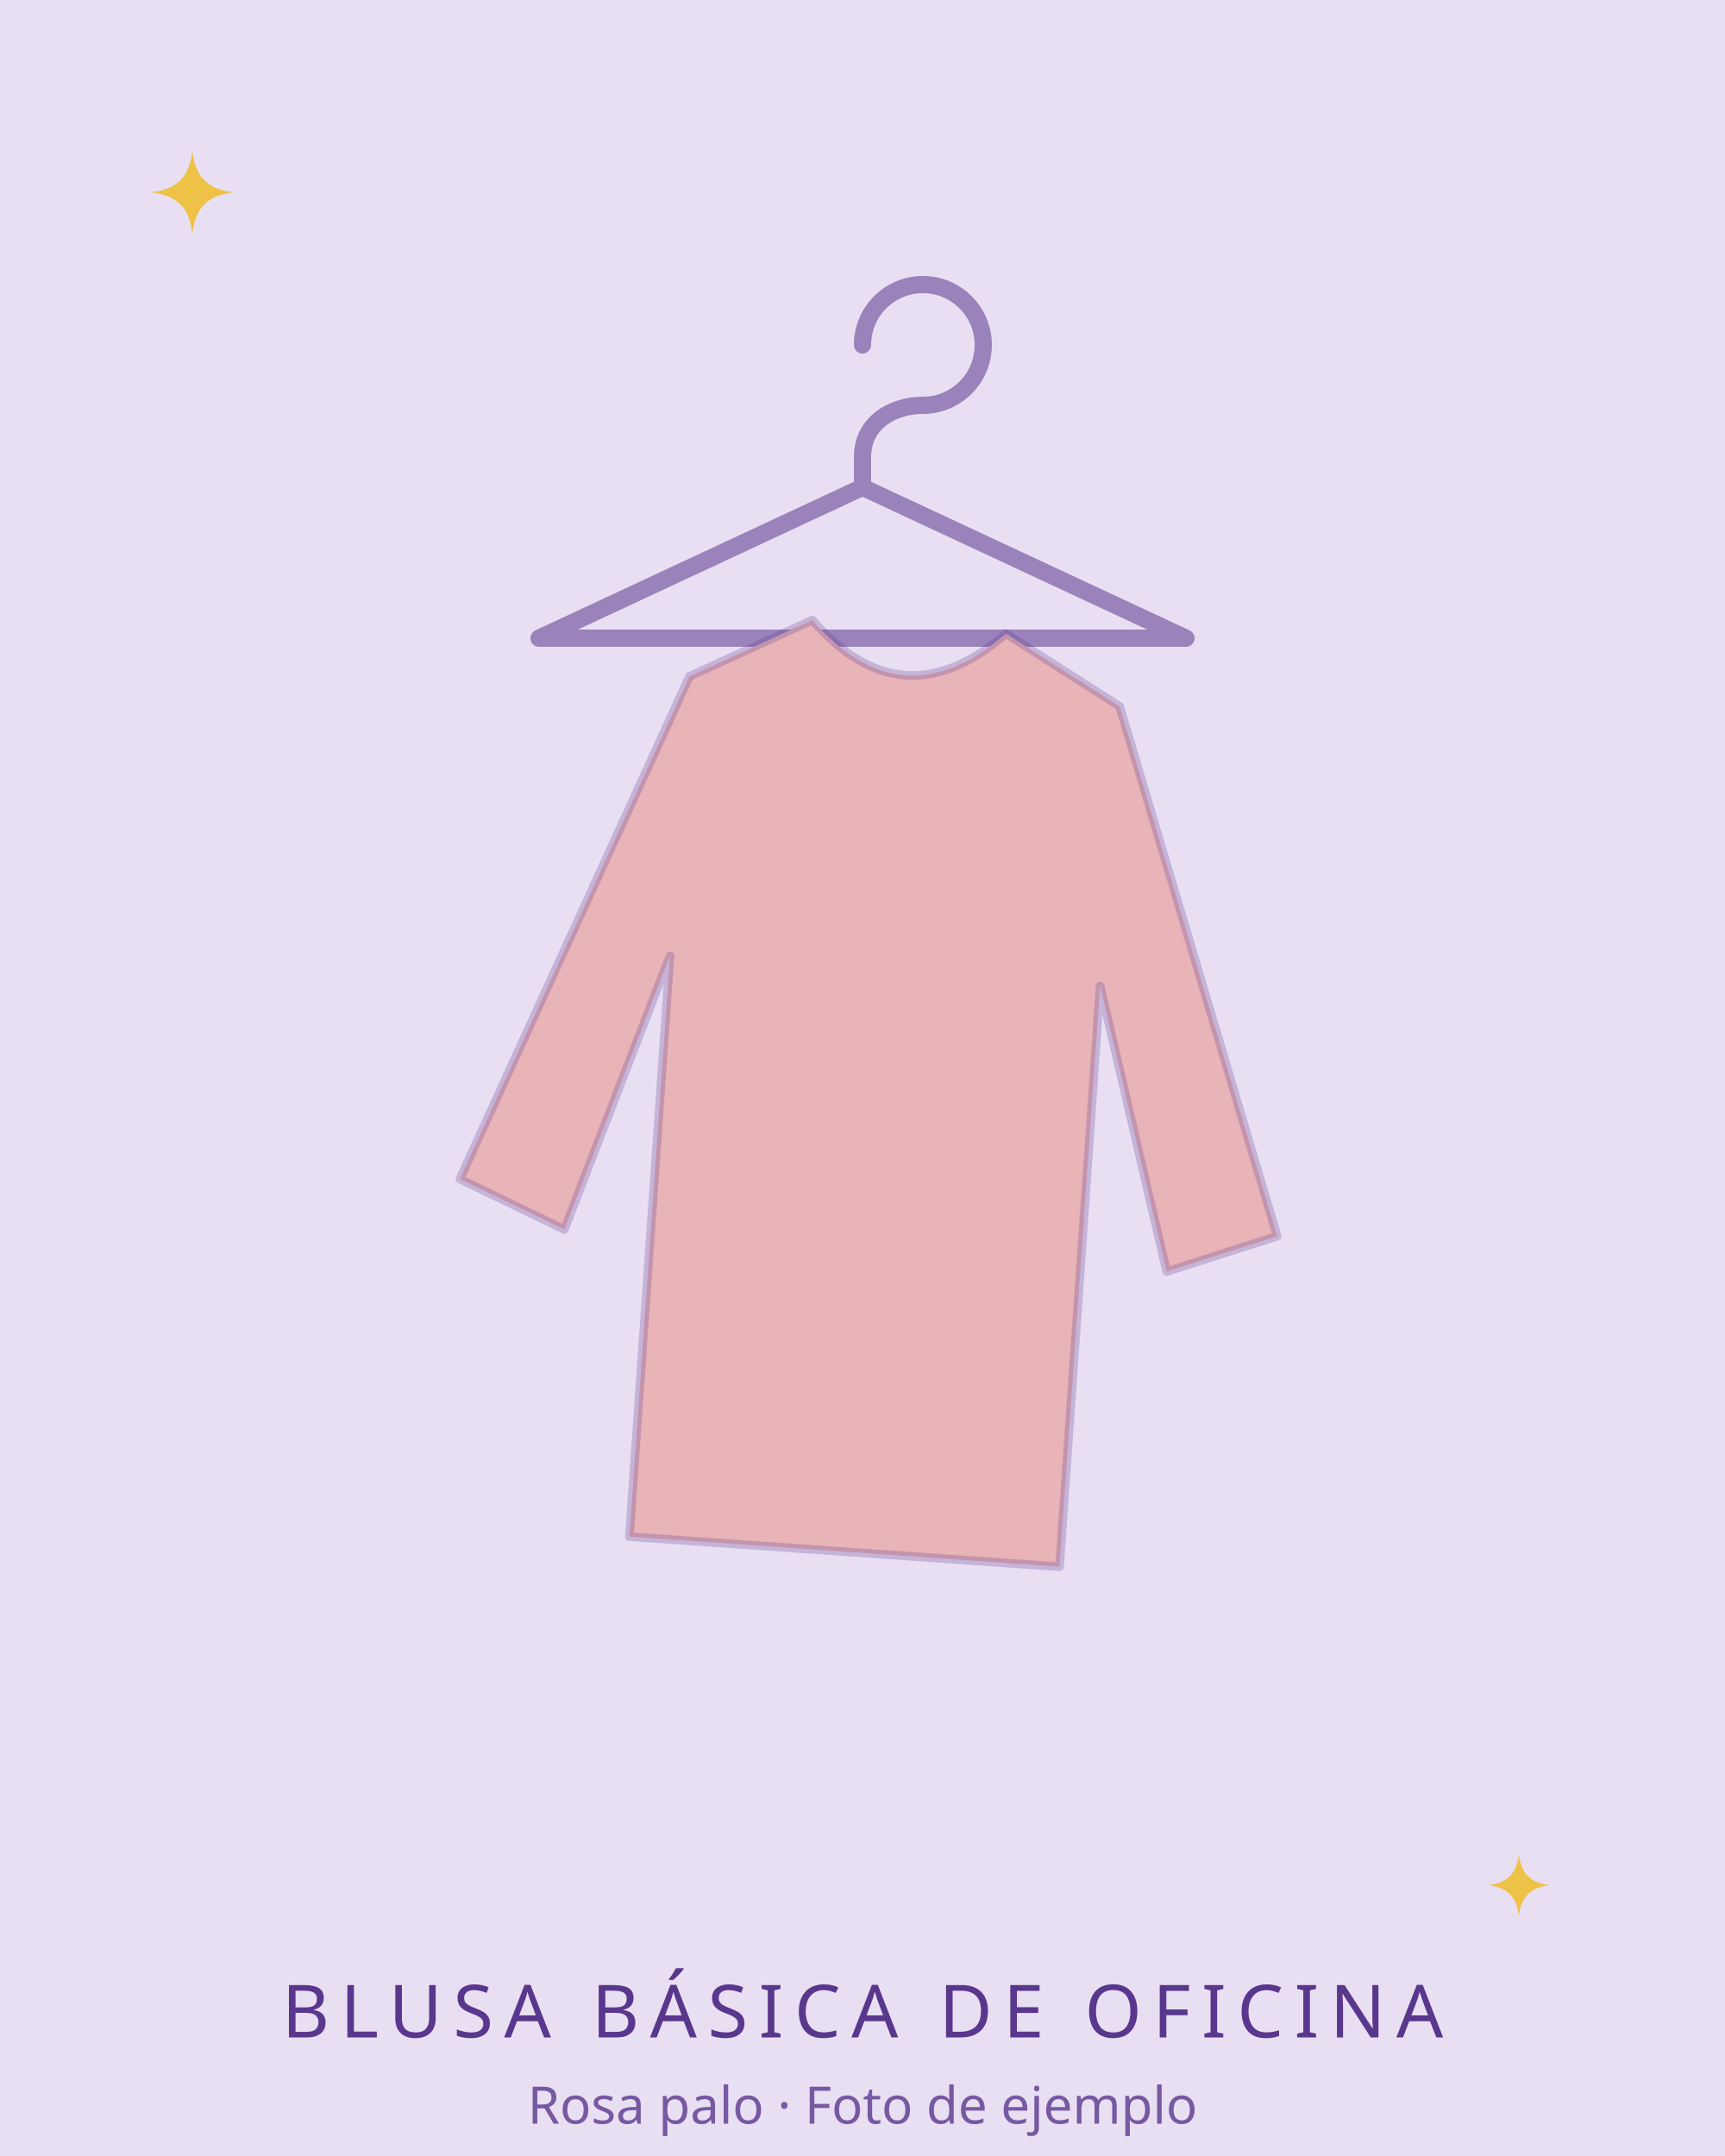
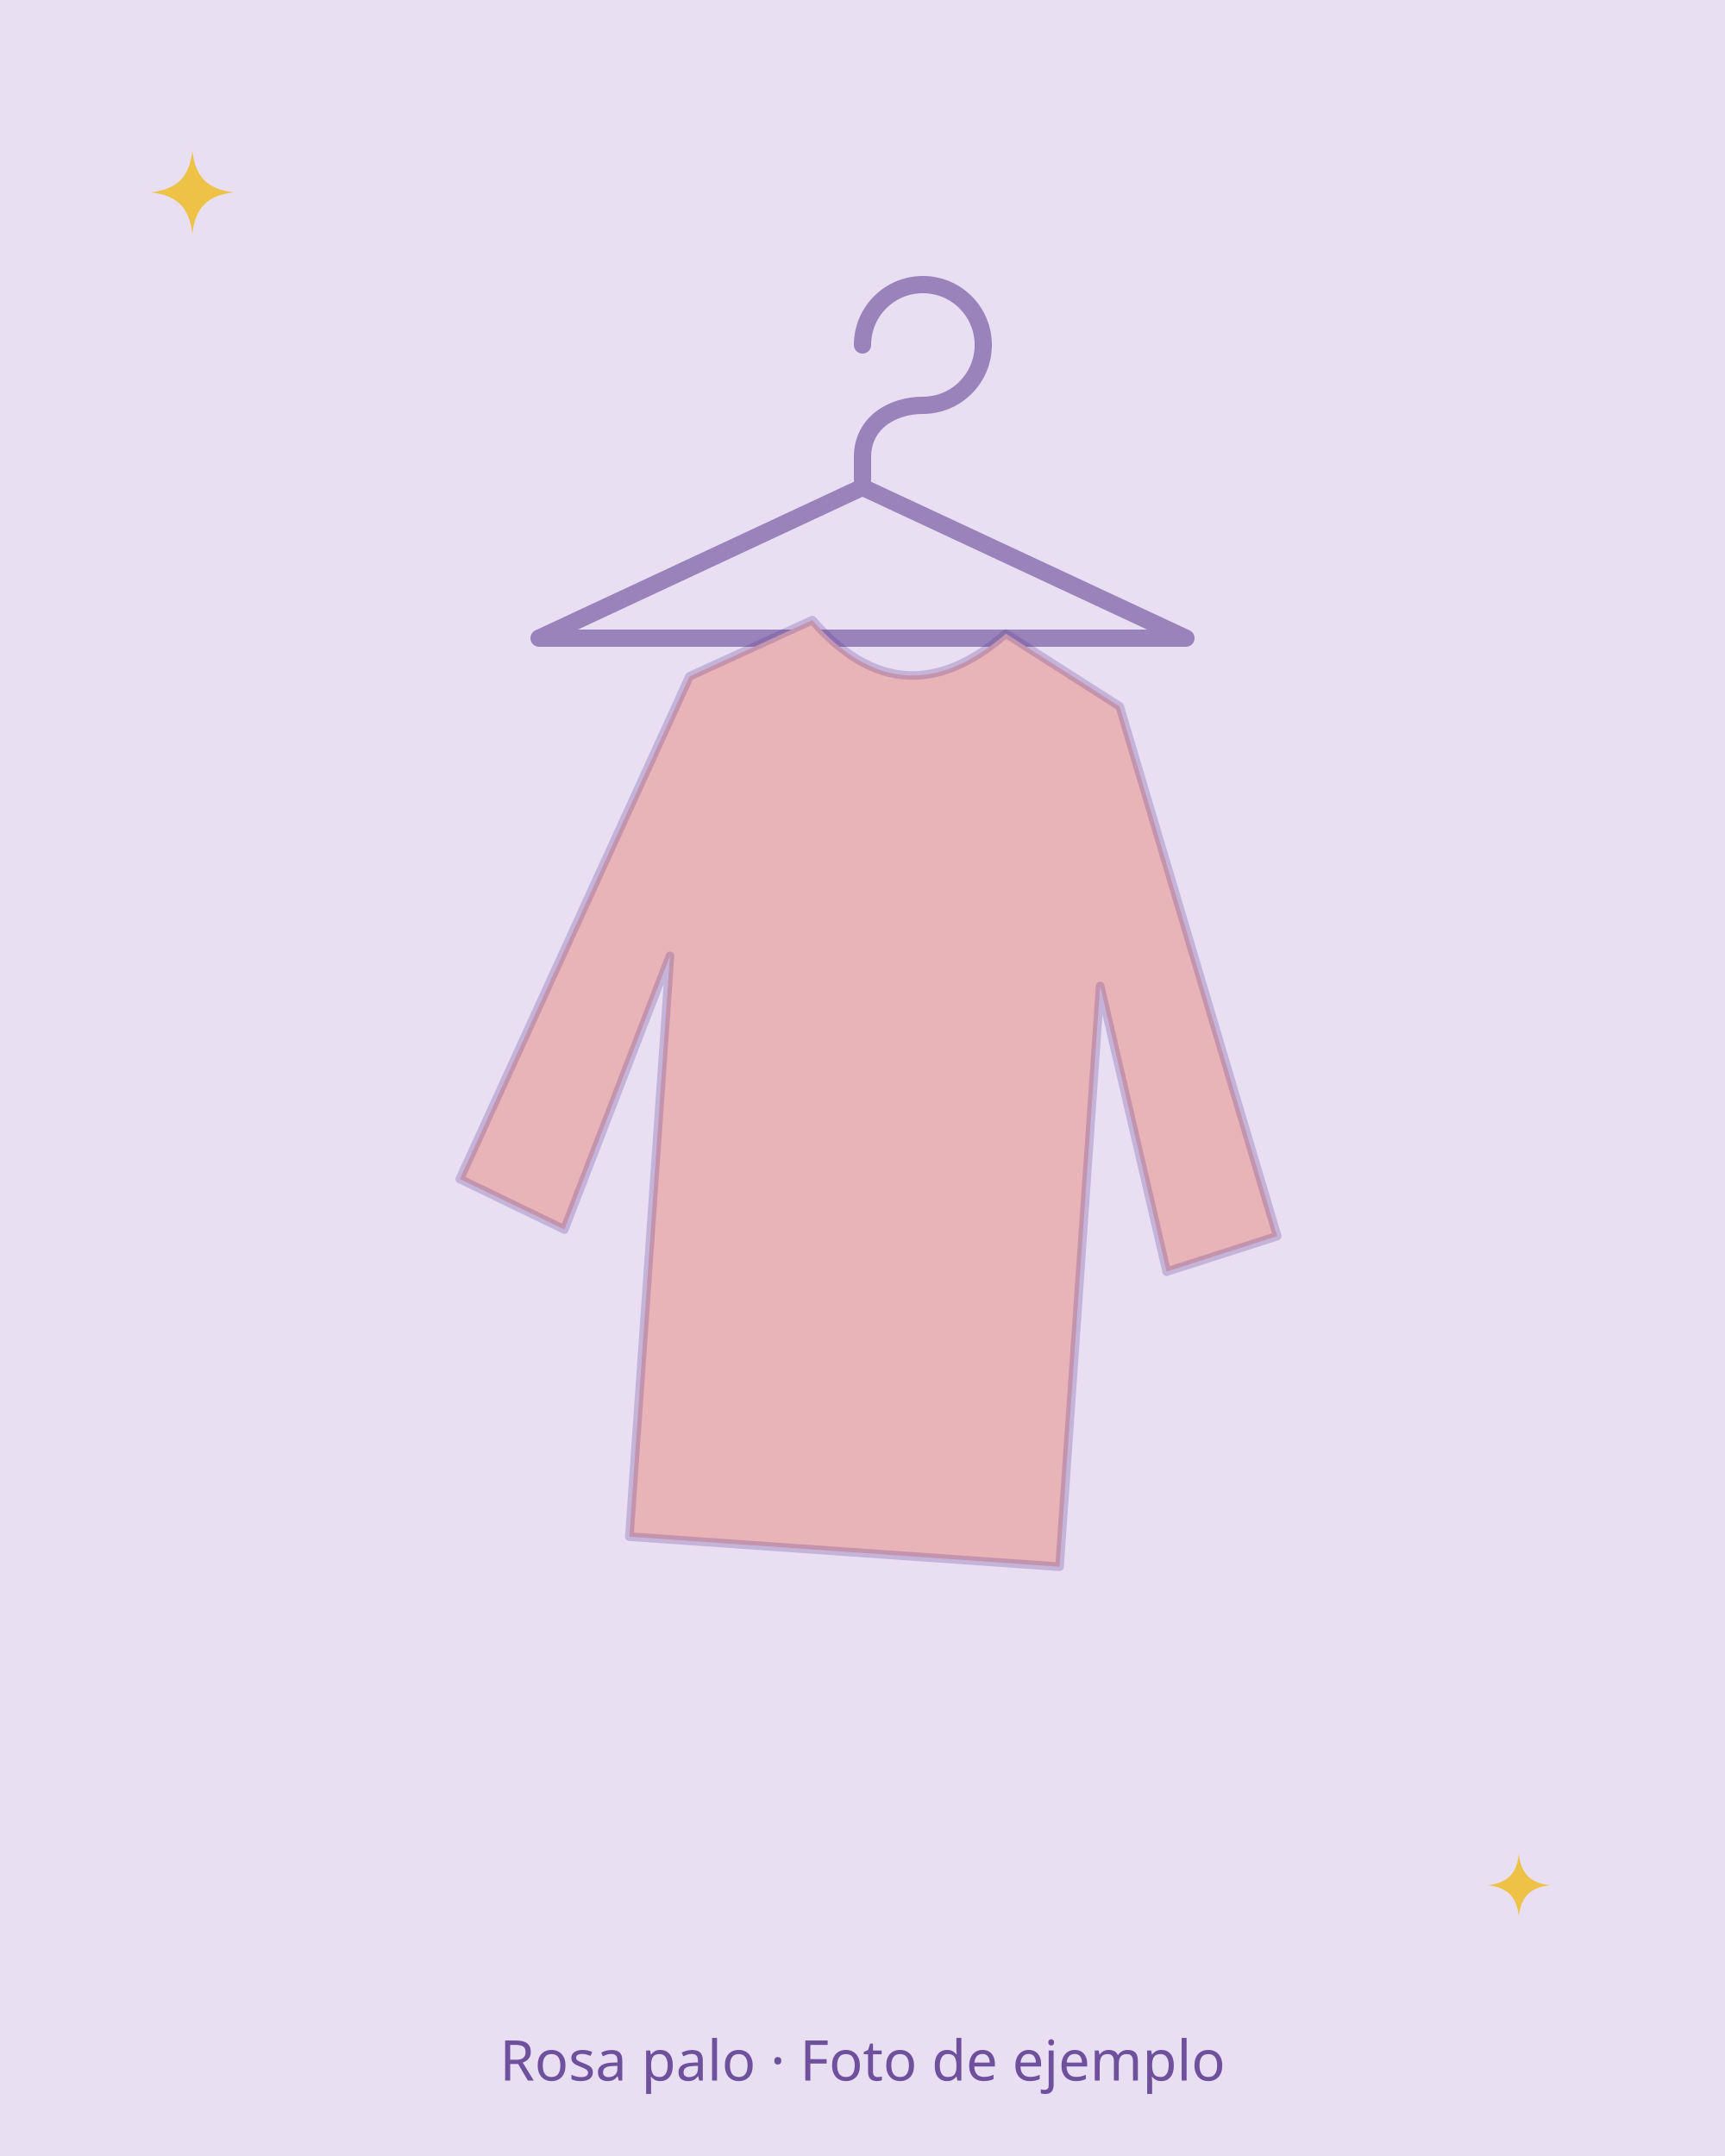
<svg xmlns="http://www.w3.org/2000/svg" viewBox="0 0 800 1000" width="800" height="1000">
  <rect width="800" height="1000" fill="#E9DFF3" />
  <path transform="translate(70 70) scale(1.6)" d="M12 0C12.9 7.6 16.4 11.1 24 12 16.4 12.9 12.9 16.4 12 24 11.1 16.4 7.6 12.9 0 12 7.6 11.1 11.1 7.6 12 0Z" fill="#EDC246" />
  <path transform="translate(690 860) scale(1.2)" d="M12 0C12.9 7.6 16.4 11.1 24 12 16.4 12.9 12.9 16.4 12 24 11.1 16.4 7.6 12.9 0 12 7.6 11.1 11.1 7.6 12 0Z" fill="#EDC246" />
  <path d="M400 160 a28 28 0 1 1 28 28 c-14 0 -28 8 -28 24 v14 l-150 70 h300 l-150 -70" fill="none" stroke="#59378D" stroke-width="8" stroke-linecap="round" stroke-linejoin="round" opacity="0.55" />
  <g transform="translate(800 0) scale(-1 1) rotate(-4 400 600)">
    <path d="M300 320 L355 290 Q400 335 445 290 L500 320 L590 560 L540 580 L500 450 V720 H300 V450 L260 580 L210 560 Z" fill="#E8B4B8" stroke="#59378D" stroke-opacity="0.25" stroke-width="4" stroke-linejoin="round" />
  </g>
-   <text x="400" y="945" text-anchor="middle" font-family="Josefin Sans, Montserrat, sans-serif" font-size="34" letter-spacing="5" fill="#59378D">BLUSA BÁSICA DE OFICINA</text>
-   <text x="400" y="985" text-anchor="middle" font-family="Montserrat, sans-serif" font-size="24" fill="#59378D" opacity="0.8">Rosa palo · Foto de ejemplo</text>
+   <text x="400" y="965" text-anchor="middle" font-family="Montserrat, sans-serif" font-size="26" fill="#59378D" opacity="0.85">Rosa palo · Foto de ejemplo</text>
</svg>
